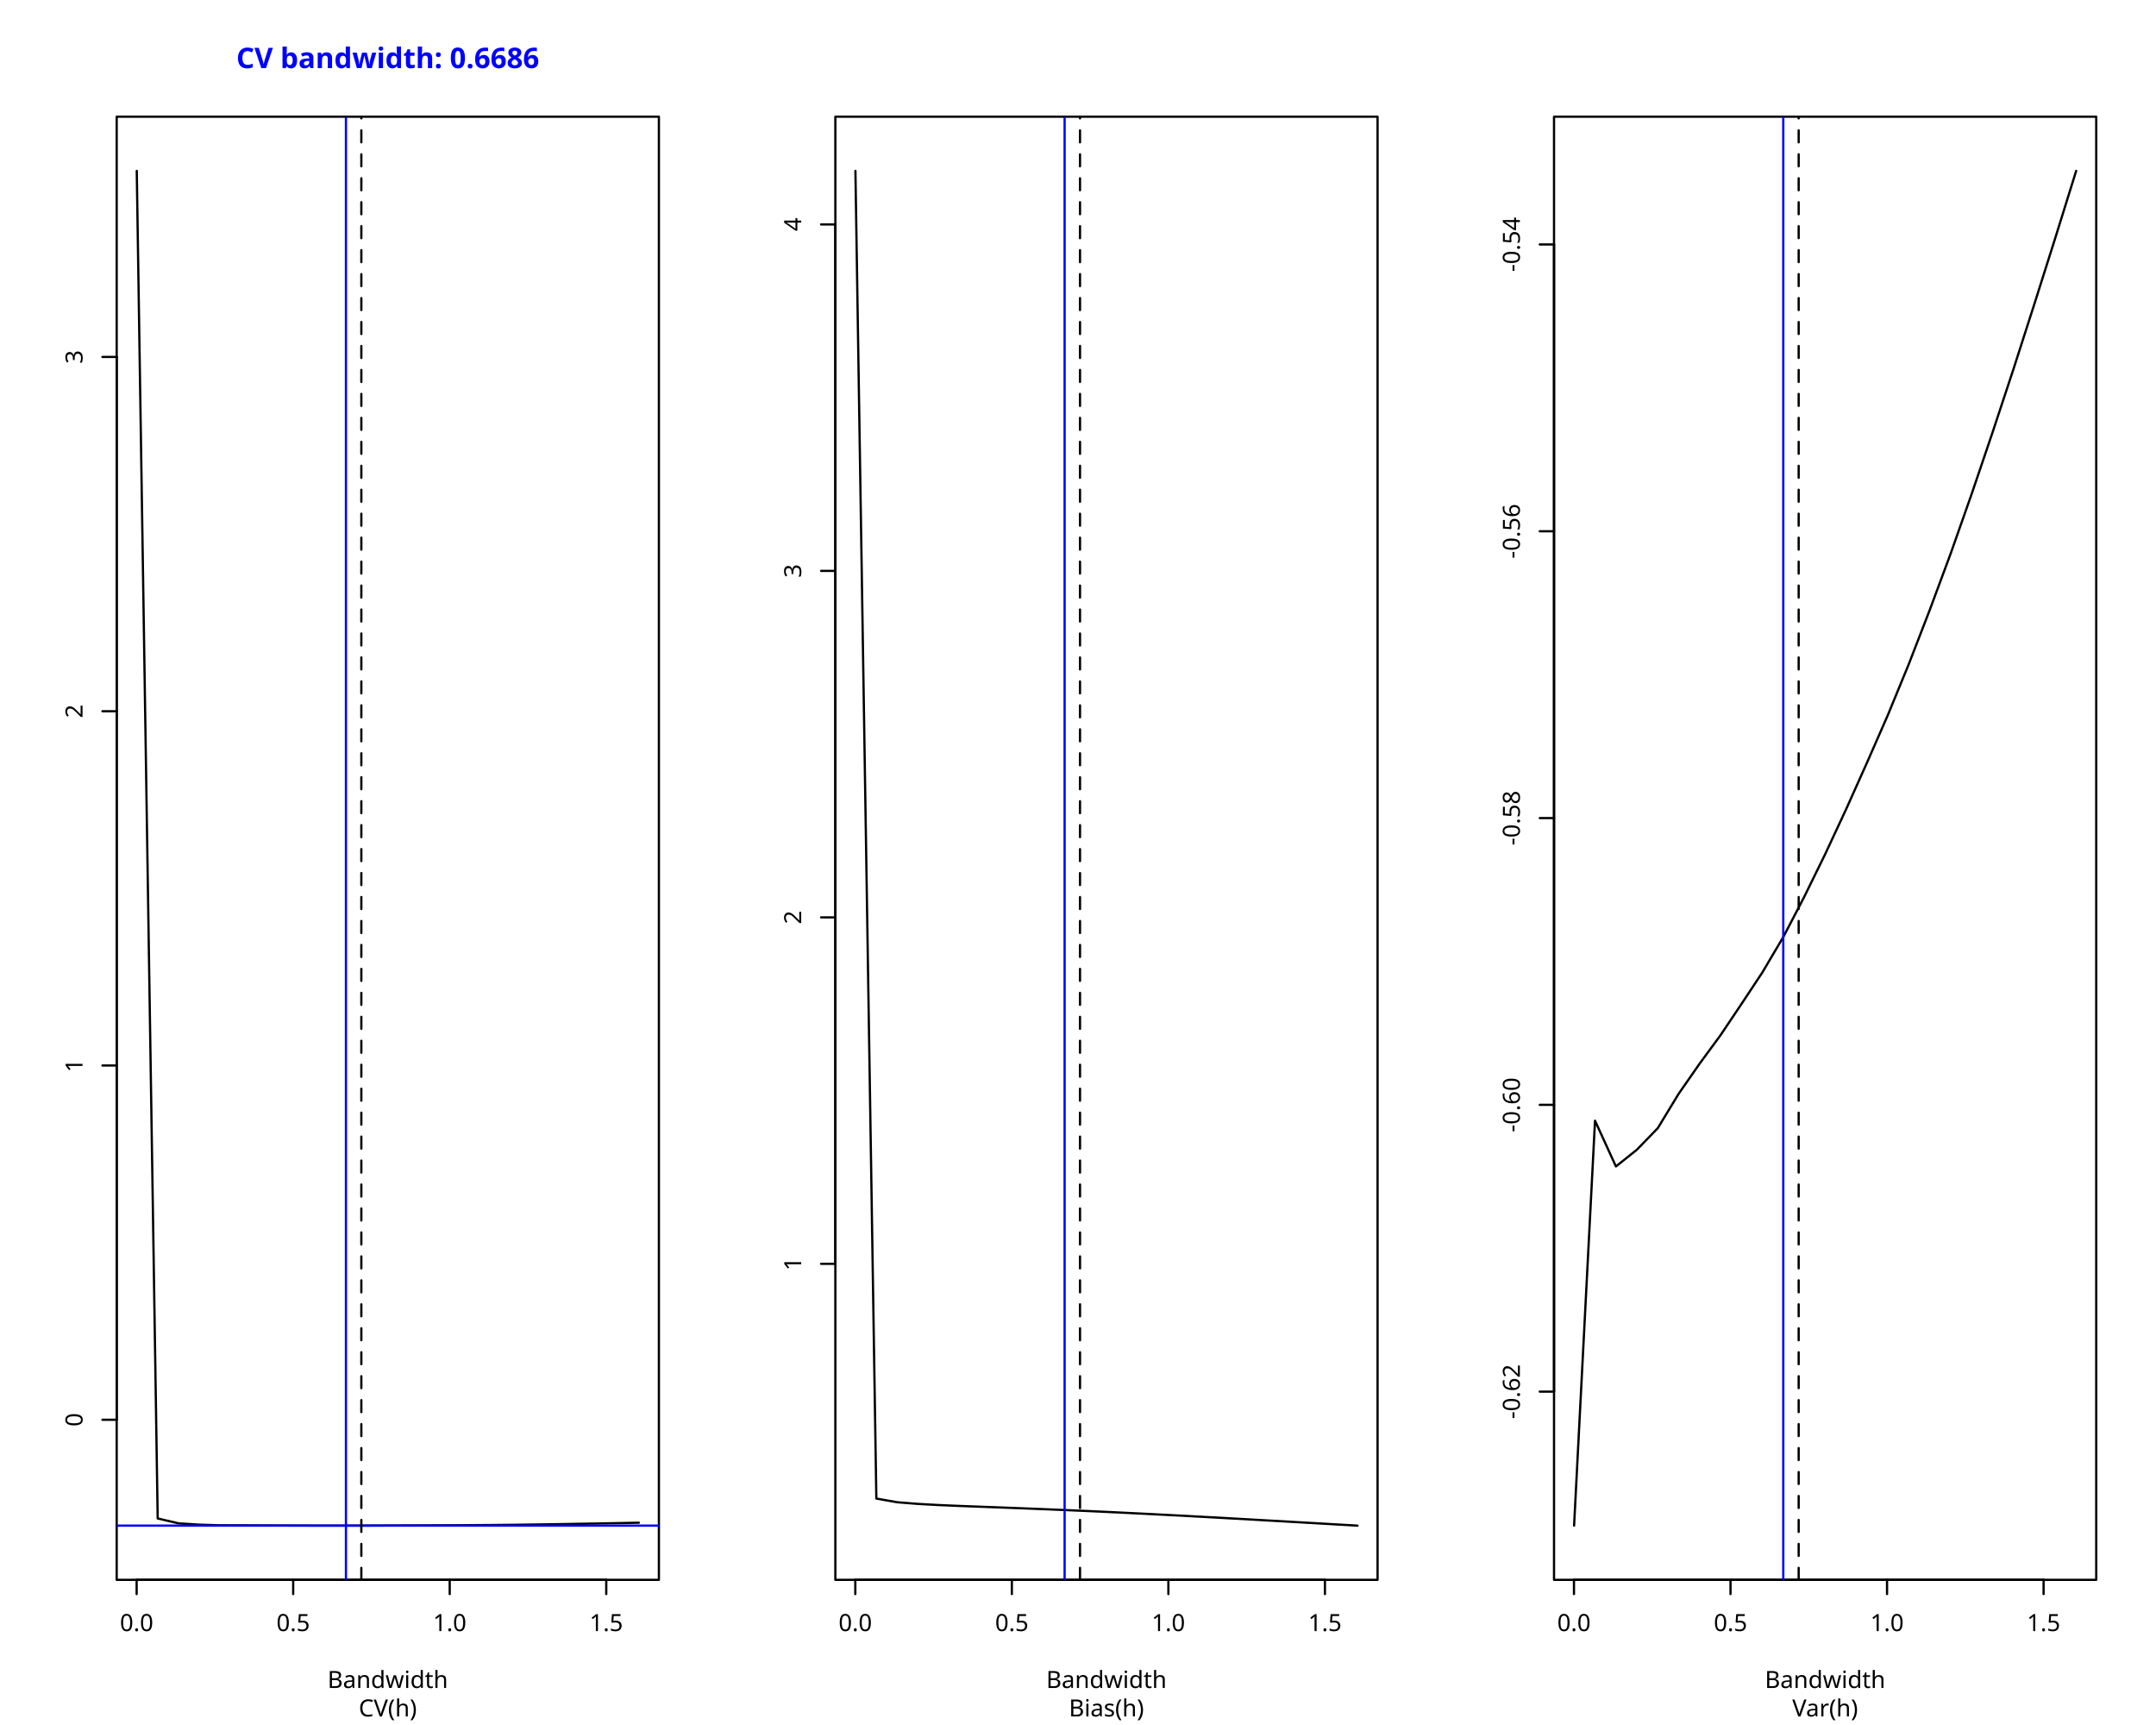
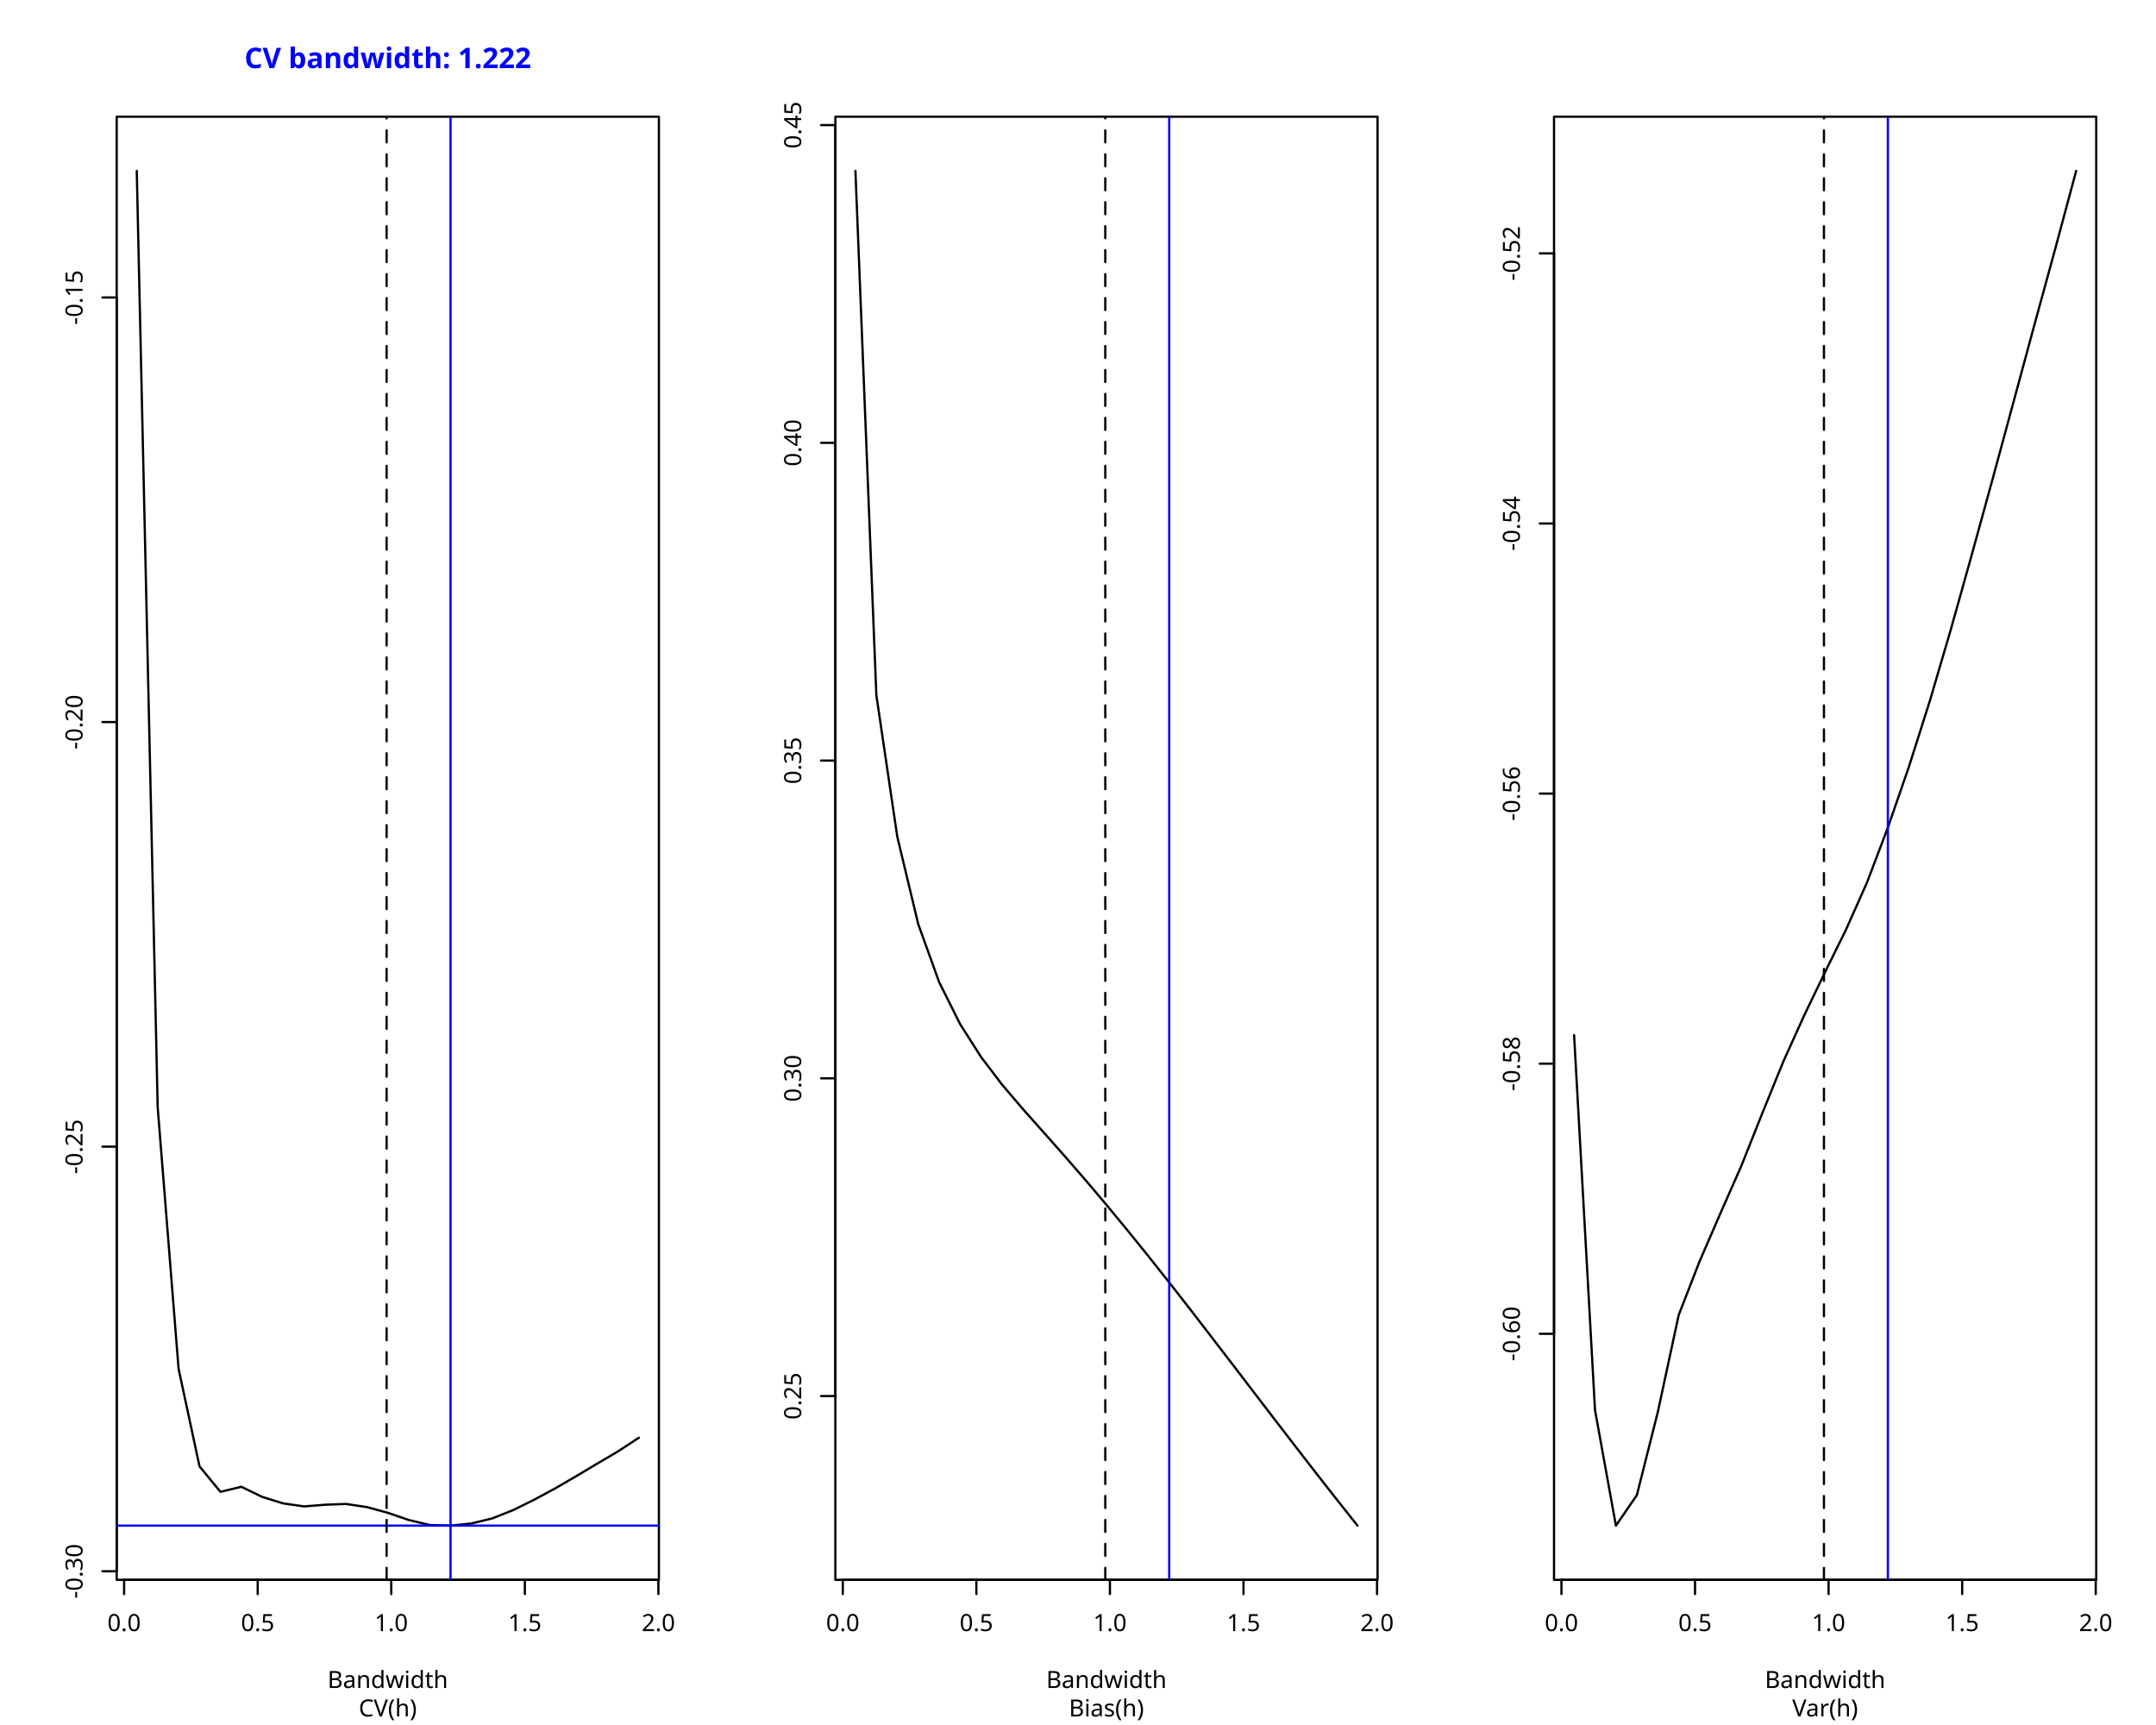
<svg xmlns="http://www.w3.org/2000/svg" class="svglite" data-engine-version="2.0" width="720.00pt" height="576.00pt" viewBox="0 0 720.00 576.00">
  <defs>
    <style type="text/css">
    .svglite line, .svglite polyline, .svglite polygon, .svglite path, .svglite rect, .svglite circle {
      fill: none;
      stroke: #000000;
      stroke-linecap: round;
      stroke-linejoin: round;
      stroke-miterlimit: 10.00;
    }
  </style>
  </defs>
  <rect width="100%" height="100%" style="stroke: none; fill: #FFFFFF;" />
  <defs>
    <clipPath id="cpMC4wMHw3MjAuMDB8MC4wMHw1NzYuMDA=">
      <rect x="0.00" y="0.00" width="720.00" height="576.00" />
    </clipPath>
  </defs>
  <g clip-path="url(#cpMC4wMHw3MjAuMDB8MC4wMHw1NzYuMDA=)">
</g>
  <defs>
    <clipPath id="cpMzguOTd8MjIwLjA0fDM4Ljk3fDUyNy41Mw==">
      <rect x="38.97" y="38.97" width="181.08" height="488.56" />
    </clipPath>
  </defs>
  <g clip-path="url(#cpMzguOTd8MjIwLjA0fDM4Ljk3fDUyNy41Mw==)">
-     <polyline points="45.67,57.06 52.66,507.03 59.64,508.67 66.63,509.11 73.62,509.31 80.60,509.33 87.59,509.36 94.57,509.39 101.56,509.41 108.55,509.43 115.53,509.43 122.52,509.42 129.50,509.39 136.49,509.37 143.48,509.34 150.46,509.31 157.45,509.27 164.43,509.22 171.42,509.15 178.41,509.06 185.39,508.96 192.38,508.84 199.36,508.72 206.35,508.59 213.34,508.45 " style="stroke-width: 0.75;" />
+     <polyline points="45.67,57.06 52.66,369.76 59.64,457.06 66.63,489.65 73.62,498.14 80.60,496.46 87.59,499.84 94.57,502.01 101.56,503.01 108.55,502.45 115.53,502.19 122.52,503.23 129.50,505.14 136.49,507.54 143.48,509.22 150.46,509.43 157.45,508.71 164.43,507.00 171.42,504.22 178.41,500.76 185.39,497.00 192.38,492.94 199.36,488.77 206.35,484.66 213.34,480.08 " style="stroke-width: 0.75;" />
  </g>
  <g clip-path="url(#cpMC4wMHw3MjAuMDB8MC4wMHw1NzYuMDA=)">
-     <line x1="45.63" y1="527.53" x2="202.46" y2="527.53" style="stroke-width: 0.75;" />
-     <line x1="45.63" y1="527.53" x2="45.63" y2="532.28" style="stroke-width: 0.75;" />
-     <line x1="97.91" y1="527.53" x2="97.91" y2="532.28" style="stroke-width: 0.75;" />
-     <line x1="150.18" y1="527.53" x2="150.18" y2="532.28" style="stroke-width: 0.75;" />
-     <line x1="202.46" y1="527.53" x2="202.46" y2="532.28" style="stroke-width: 0.75;" />
-     <text x="45.63" y="544.64" text-anchor="middle" style="font-size: 7.92px; font-family: sans;" textLength="11.01px" lengthAdjust="spacingAndGlyphs">0.0</text>
-     <text x="97.91" y="544.64" text-anchor="middle" style="font-size: 7.92px; font-family: sans;" textLength="11.01px" lengthAdjust="spacingAndGlyphs">0.5</text>
-     <text x="150.18" y="544.64" text-anchor="middle" style="font-size: 7.92px; font-family: sans;" textLength="11.01px" lengthAdjust="spacingAndGlyphs">1.0</text>
-     <text x="202.46" y="544.64" text-anchor="middle" style="font-size: 7.92px; font-family: sans;" textLength="11.01px" lengthAdjust="spacingAndGlyphs">1.5</text>
-     <line x1="38.97" y1="474.08" x2="38.97" y2="119.19" style="stroke-width: 0.75;" />
-     <line x1="38.97" y1="474.08" x2="34.21" y2="474.08" style="stroke-width: 0.75;" />
-     <line x1="38.97" y1="355.79" x2="34.21" y2="355.79" style="stroke-width: 0.75;" />
-     <line x1="38.97" y1="237.49" x2="34.21" y2="237.49" style="stroke-width: 0.75;" />
-     <line x1="38.97" y1="119.19" x2="34.21" y2="119.19" style="stroke-width: 0.75;" />
-     <text transform="translate(27.56,474.08) rotate(-90)" text-anchor="middle" style="font-size: 7.92px; font-family: sans;" textLength="4.41px" lengthAdjust="spacingAndGlyphs">0</text>
-     <text transform="translate(27.56,355.79) rotate(-90)" text-anchor="middle" style="font-size: 7.92px; font-family: sans;" textLength="4.41px" lengthAdjust="spacingAndGlyphs">1</text>
-     <text transform="translate(27.56,237.49) rotate(-90)" text-anchor="middle" style="font-size: 7.92px; font-family: sans;" textLength="4.41px" lengthAdjust="spacingAndGlyphs">2</text>
-     <text transform="translate(27.56,119.19) rotate(-90)" text-anchor="middle" style="font-size: 7.92px; font-family: sans;" textLength="4.41px" lengthAdjust="spacingAndGlyphs">3</text>
+     <line x1="41.45" y1="527.53" x2="219.87" y2="527.53" style="stroke-width: 0.75;" />
+     <line x1="41.45" y1="527.53" x2="41.45" y2="532.28" style="stroke-width: 0.75;" />
+     <line x1="86.06" y1="527.53" x2="86.06" y2="532.28" style="stroke-width: 0.75;" />
+     <line x1="130.66" y1="527.53" x2="130.66" y2="532.28" style="stroke-width: 0.75;" />
+     <line x1="175.27" y1="527.53" x2="175.27" y2="532.28" style="stroke-width: 0.75;" />
+     <line x1="219.87" y1="527.53" x2="219.87" y2="532.28" style="stroke-width: 0.75;" />
+     <text x="41.45" y="544.64" text-anchor="middle" style="font-size: 7.92px; font-family: sans;" textLength="11.01px" lengthAdjust="spacingAndGlyphs">0.0</text>
+     <text x="86.06" y="544.64" text-anchor="middle" style="font-size: 7.92px; font-family: sans;" textLength="11.01px" lengthAdjust="spacingAndGlyphs">0.5</text>
+     <text x="130.66" y="544.64" text-anchor="middle" style="font-size: 7.92px; font-family: sans;" textLength="11.01px" lengthAdjust="spacingAndGlyphs">1.0</text>
+     <text x="175.27" y="544.64" text-anchor="middle" style="font-size: 7.92px; font-family: sans;" textLength="11.01px" lengthAdjust="spacingAndGlyphs">1.5</text>
+     <text x="219.87" y="544.64" text-anchor="middle" style="font-size: 7.92px; font-family: sans;" textLength="11.01px" lengthAdjust="spacingAndGlyphs">2.0</text>
+     <line x1="38.97" y1="524.66" x2="38.97" y2="99.33" style="stroke-width: 0.75;" />
+     <line x1="38.97" y1="524.66" x2="34.21" y2="524.66" style="stroke-width: 0.75;" />
+     <line x1="38.97" y1="382.88" x2="34.21" y2="382.88" style="stroke-width: 0.75;" />
+     <line x1="38.97" y1="241.11" x2="34.21" y2="241.11" style="stroke-width: 0.75;" />
+     <line x1="38.97" y1="99.33" x2="34.21" y2="99.33" style="stroke-width: 0.75;" />
+     <text transform="translate(27.56,524.66) rotate(-90)" text-anchor="middle" style="font-size: 7.92px; font-family: sans;" textLength="18.05px" lengthAdjust="spacingAndGlyphs">-0.30</text>
+     <text transform="translate(27.56,382.88) rotate(-90)" text-anchor="middle" style="font-size: 7.92px; font-family: sans;" textLength="18.05px" lengthAdjust="spacingAndGlyphs">-0.25</text>
+     <text transform="translate(27.56,241.11) rotate(-90)" text-anchor="middle" style="font-size: 7.92px; font-family: sans;" textLength="18.05px" lengthAdjust="spacingAndGlyphs">-0.20</text>
+     <text transform="translate(27.56,99.33) rotate(-90)" text-anchor="middle" style="font-size: 7.92px; font-family: sans;" textLength="18.05px" lengthAdjust="spacingAndGlyphs">-0.15</text>
    <polygon points="38.97,527.53 220.04,527.53 220.04,38.97 38.97,38.97 " style="stroke-width: 0.75; fill: none;" />
  </g>
  <defs>
    <clipPath id="cpMC4wMHwyNDAuMDB8MC4wMHw1NzYuMDA=">
      <rect x="0.00" y="0.00" width="240.00" height="576.00" />
    </clipPath>
  </defs>
  <g clip-path="url(#cpMC4wMHwyNDAuMDB8MC4wMHw1NzYuMDA=)">
    <text x="129.50" y="573.15" text-anchor="middle" style="font-size: 7.92px; font-family: sans;" textLength="20.69px" lengthAdjust="spacingAndGlyphs">CV(h)</text>
    <text x="129.50" y="563.64" text-anchor="middle" style="font-size: 7.92px; font-family: sans;" textLength="36.99px" lengthAdjust="spacingAndGlyphs">Bandwidth</text>
-     <text x="129.50" y="22.75" text-anchor="middle" style="font-size: 9.50px; font-weight: bold; fill: #0000FF; font-family: sans;" textLength="93.53px" lengthAdjust="spacingAndGlyphs">CV bandwidth: 0.6686</text>
+     <text x="129.50" y="22.75" text-anchor="middle" style="font-size: 9.50px; font-weight: bold; fill: #0000FF; font-family: sans;" textLength="88.24px" lengthAdjust="spacingAndGlyphs">CV bandwidth: 1.222</text>
  </g>
  <g clip-path="url(#cpMzguOTd8MjIwLjA0fDM4Ljk3fDUyNy41Mw==)">
    <line x1="38.97" y1="509.43" x2="220.04" y2="509.43" style="stroke-width: 0.75; stroke: #0000FF;" />
-     <line x1="115.53" y1="527.53" x2="115.53" y2="38.97" style="stroke-width: 0.75; stroke: #0000FF;" />
-     <line x1="120.67" y1="527.53" x2="120.67" y2="38.97" style="stroke-width: 0.75; stroke-dasharray: 4.00,4.00;" />
+     <line x1="150.46" y1="527.53" x2="150.46" y2="38.97" style="stroke-width: 0.75; stroke: #0000FF;" />
+     <line x1="129.11" y1="527.53" x2="129.11" y2="38.97" style="stroke-width: 0.75; stroke-dasharray: 4.00,4.00;" />
  </g>
  <defs>
    <clipPath id="cpMjc4Ljk3fDQ2MC4wNHwzOC45N3w1MjcuNTM=">
      <rect x="278.97" y="38.97" width="181.08" height="488.56" />
    </clipPath>
  </defs>
  <g clip-path="url(#cpMjc4Ljk3fDQ2MC4wNHwzOC45N3w1MjcuNTM=)">
-     <polyline points="285.67,57.06 292.66,500.39 299.64,501.62 306.63,502.18 313.62,502.56 320.60,502.86 327.59,503.12 334.57,503.38 341.56,503.65 348.55,503.93 355.53,504.22 362.52,504.52 369.50,504.84 376.49,505.18 383.48,505.53 390.46,505.89 397.45,506.26 404.43,506.64 411.42,507.03 418.41,507.42 425.39,507.82 432.38,508.22 439.36,508.62 446.35,509.03 453.34,509.43 " style="stroke-width: 0.75;" />
+     <polyline points="285.67,57.06 292.66,232.14 299.64,279.34 306.63,308.52 313.62,327.92 320.60,341.91 327.59,352.90 334.57,362.08 341.56,370.29 348.55,378.14 355.53,386.02 362.52,394.06 369.50,402.31 376.49,410.78 383.48,419.42 390.46,428.23 397.45,437.18 404.43,446.24 411.42,455.34 418.41,464.48 425.39,473.60 432.38,482.68 439.36,491.70 446.35,500.62 453.34,509.43 " style="stroke-width: 0.75;" />
  </g>
  <g clip-path="url(#cpMC4wMHw3MjAuMDB8MC4wMHw1NzYuMDA=)">
-     <line x1="285.63" y1="527.53" x2="442.46" y2="527.53" style="stroke-width: 0.75;" />
-     <line x1="285.63" y1="527.53" x2="285.63" y2="532.28" style="stroke-width: 0.75;" />
-     <line x1="337.91" y1="527.53" x2="337.91" y2="532.28" style="stroke-width: 0.75;" />
-     <line x1="390.18" y1="527.53" x2="390.18" y2="532.28" style="stroke-width: 0.75;" />
-     <line x1="442.46" y1="527.53" x2="442.46" y2="532.28" style="stroke-width: 0.75;" />
-     <text x="285.63" y="544.64" text-anchor="middle" style="font-size: 7.92px; font-family: sans;" textLength="11.01px" lengthAdjust="spacingAndGlyphs">0.0</text>
-     <text x="337.91" y="544.64" text-anchor="middle" style="font-size: 7.92px; font-family: sans;" textLength="11.01px" lengthAdjust="spacingAndGlyphs">0.5</text>
-     <text x="390.18" y="544.64" text-anchor="middle" style="font-size: 7.92px; font-family: sans;" textLength="11.01px" lengthAdjust="spacingAndGlyphs">1.0</text>
-     <text x="442.46" y="544.64" text-anchor="middle" style="font-size: 7.92px; font-family: sans;" textLength="11.01px" lengthAdjust="spacingAndGlyphs">1.5</text>
-     <line x1="278.97" y1="422.01" x2="278.97" y2="74.94" style="stroke-width: 0.75;" />
-     <line x1="278.97" y1="422.01" x2="274.21" y2="422.01" style="stroke-width: 0.75;" />
-     <line x1="278.97" y1="306.32" x2="274.21" y2="306.32" style="stroke-width: 0.75;" />
-     <line x1="278.97" y1="190.63" x2="274.21" y2="190.63" style="stroke-width: 0.75;" />
-     <line x1="278.97" y1="74.94" x2="274.21" y2="74.94" style="stroke-width: 0.75;" />
-     <text transform="translate(267.56,422.01) rotate(-90)" text-anchor="middle" style="font-size: 7.92px; font-family: sans;" textLength="4.41px" lengthAdjust="spacingAndGlyphs">1</text>
-     <text transform="translate(267.56,306.32) rotate(-90)" text-anchor="middle" style="font-size: 7.92px; font-family: sans;" textLength="4.41px" lengthAdjust="spacingAndGlyphs">2</text>
-     <text transform="translate(267.56,190.63) rotate(-90)" text-anchor="middle" style="font-size: 7.92px; font-family: sans;" textLength="4.41px" lengthAdjust="spacingAndGlyphs">3</text>
-     <text transform="translate(267.56,74.94) rotate(-90)" text-anchor="middle" style="font-size: 7.92px; font-family: sans;" textLength="4.41px" lengthAdjust="spacingAndGlyphs">4</text>
+     <line x1="281.45" y1="527.53" x2="459.87" y2="527.53" style="stroke-width: 0.75;" />
+     <line x1="281.45" y1="527.53" x2="281.45" y2="532.28" style="stroke-width: 0.75;" />
+     <line x1="326.06" y1="527.53" x2="326.06" y2="532.28" style="stroke-width: 0.75;" />
+     <line x1="370.66" y1="527.53" x2="370.66" y2="532.28" style="stroke-width: 0.75;" />
+     <line x1="415.27" y1="527.53" x2="415.27" y2="532.28" style="stroke-width: 0.75;" />
+     <line x1="459.87" y1="527.53" x2="459.87" y2="532.28" style="stroke-width: 0.75;" />
+     <text x="281.45" y="544.64" text-anchor="middle" style="font-size: 7.92px; font-family: sans;" textLength="11.01px" lengthAdjust="spacingAndGlyphs">0.0</text>
+     <text x="326.06" y="544.64" text-anchor="middle" style="font-size: 7.92px; font-family: sans;" textLength="11.01px" lengthAdjust="spacingAndGlyphs">0.5</text>
+     <text x="370.66" y="544.64" text-anchor="middle" style="font-size: 7.92px; font-family: sans;" textLength="11.01px" lengthAdjust="spacingAndGlyphs">1.0</text>
+     <text x="415.27" y="544.64" text-anchor="middle" style="font-size: 7.92px; font-family: sans;" textLength="11.01px" lengthAdjust="spacingAndGlyphs">1.5</text>
+     <text x="459.87" y="544.64" text-anchor="middle" style="font-size: 7.92px; font-family: sans;" textLength="11.01px" lengthAdjust="spacingAndGlyphs">2.0</text>
+     <line x1="278.97" y1="466.17" x2="278.97" y2="41.77" style="stroke-width: 0.75;" />
+     <line x1="278.97" y1="466.17" x2="274.21" y2="466.17" style="stroke-width: 0.75;" />
+     <line x1="278.97" y1="360.07" x2="274.21" y2="360.07" style="stroke-width: 0.75;" />
+     <line x1="278.97" y1="253.97" x2="274.21" y2="253.97" style="stroke-width: 0.75;" />
+     <line x1="278.97" y1="147.87" x2="274.21" y2="147.87" style="stroke-width: 0.75;" />
+     <line x1="278.97" y1="41.77" x2="274.21" y2="41.77" style="stroke-width: 0.75;" />
+     <text transform="translate(267.56,466.17) rotate(-90)" text-anchor="middle" style="font-size: 7.92px; font-family: sans;" textLength="15.42px" lengthAdjust="spacingAndGlyphs">0.25</text>
+     <text transform="translate(267.56,360.07) rotate(-90)" text-anchor="middle" style="font-size: 7.92px; font-family: sans;" textLength="15.42px" lengthAdjust="spacingAndGlyphs">0.30</text>
+     <text transform="translate(267.56,253.97) rotate(-90)" text-anchor="middle" style="font-size: 7.92px; font-family: sans;" textLength="15.42px" lengthAdjust="spacingAndGlyphs">0.35</text>
+     <text transform="translate(267.56,147.87) rotate(-90)" text-anchor="middle" style="font-size: 7.92px; font-family: sans;" textLength="15.42px" lengthAdjust="spacingAndGlyphs">0.40</text>
+     <text transform="translate(267.56,41.77) rotate(-90)" text-anchor="middle" style="font-size: 7.92px; font-family: sans;" textLength="15.42px" lengthAdjust="spacingAndGlyphs">0.45</text>
    <polygon points="278.97,527.53 460.04,527.53 460.04,38.97 278.97,38.97 " style="stroke-width: 0.75; fill: none;" />
  </g>
  <defs>
    <clipPath id="cpMjQwLjAwfDQ4MC4wMHwwLjAwfDU3Ni4wMA==">
      <rect x="240.00" y="0.00" width="240.00" height="576.00" />
    </clipPath>
  </defs>
  <g clip-path="url(#cpMjQwLjAwfDQ4MC4wMHwwLjAwfDU3Ni4wMA==)">
    <text x="369.50" y="573.15" text-anchor="middle" style="font-size: 7.92px; font-family: sans;" textLength="25.09px" lengthAdjust="spacingAndGlyphs">Bias(h)</text>
    <text x="369.50" y="563.64" text-anchor="middle" style="font-size: 7.92px; font-family: sans;" textLength="36.99px" lengthAdjust="spacingAndGlyphs">Bandwidth</text>
  </g>
  <g clip-path="url(#cpMjc4Ljk3fDQ2MC4wNHwzOC45N3w1MjcuNTM=)">
-     <line x1="355.53" y1="527.53" x2="355.53" y2="38.97" style="stroke-width: 0.75; stroke: #0000FF;" />
-     <line x1="360.67" y1="527.53" x2="360.67" y2="38.97" style="stroke-width: 0.75; stroke-dasharray: 4.00,4.00;" />
+     <line x1="390.46" y1="527.53" x2="390.46" y2="38.97" style="stroke-width: 0.75; stroke: #0000FF;" />
+     <line x1="369.11" y1="527.53" x2="369.11" y2="38.97" style="stroke-width: 0.75; stroke-dasharray: 4.00,4.00;" />
  </g>
  <defs>
    <clipPath id="cpNTE4Ljk3fDcwMC4wNHwzOC45N3w1MjcuNTM=">
      <rect x="518.97" y="38.97" width="181.08" height="488.56" />
    </clipPath>
  </defs>
  <g clip-path="url(#cpNTE4Ljk3fDcwMC4wNHwzOC45N3w1MjcuNTM=)">
-     <polyline points="525.67,509.43 532.66,374.22 539.64,389.49 546.63,383.91 553.62,376.70 560.60,365.21 567.59,355.17 574.57,345.67 581.56,335.25 588.55,324.70 595.53,312.89 602.52,299.48 609.50,285.25 616.49,270.27 623.48,254.68 630.46,238.75 637.45,221.74 644.43,203.71 651.42,184.87 658.41,165.03 665.39,144.46 672.38,123.31 679.36,101.58 686.35,79.51 693.34,57.06 " style="stroke-width: 0.75;" />
+     <polyline points="525.67,345.65 532.66,470.89 539.64,509.43 546.63,499.25 553.62,471.53 560.60,439.12 567.59,421.15 574.57,405.07 581.56,389.22 588.55,371.65 595.53,354.50 602.52,339.05 609.50,324.56 616.49,310.39 623.48,294.70 630.46,276.32 637.45,256.14 644.43,234.18 651.42,210.41 658.41,185.48 665.39,160.11 672.38,134.36 679.36,108.58 686.35,83.07 693.34,57.06 " style="stroke-width: 0.75;" />
  </g>
  <g clip-path="url(#cpMC4wMHw3MjAuMDB8MC4wMHw1NzYuMDA=)">
-     <line x1="525.63" y1="527.53" x2="682.46" y2="527.53" style="stroke-width: 0.75;" />
-     <line x1="525.63" y1="527.53" x2="525.63" y2="532.28" style="stroke-width: 0.75;" />
-     <line x1="577.91" y1="527.53" x2="577.91" y2="532.28" style="stroke-width: 0.75;" />
-     <line x1="630.18" y1="527.53" x2="630.18" y2="532.28" style="stroke-width: 0.75;" />
-     <line x1="682.46" y1="527.53" x2="682.46" y2="532.28" style="stroke-width: 0.75;" />
-     <text x="525.63" y="544.64" text-anchor="middle" style="font-size: 7.92px; font-family: sans;" textLength="11.01px" lengthAdjust="spacingAndGlyphs">0.0</text>
-     <text x="577.91" y="544.64" text-anchor="middle" style="font-size: 7.92px; font-family: sans;" textLength="11.01px" lengthAdjust="spacingAndGlyphs">0.5</text>
-     <text x="630.18" y="544.64" text-anchor="middle" style="font-size: 7.92px; font-family: sans;" textLength="11.01px" lengthAdjust="spacingAndGlyphs">1.0</text>
-     <text x="682.46" y="544.64" text-anchor="middle" style="font-size: 7.92px; font-family: sans;" textLength="11.01px" lengthAdjust="spacingAndGlyphs">1.5</text>
-     <line x1="518.97" y1="464.68" x2="518.97" y2="81.63" style="stroke-width: 0.75;" />
-     <line x1="518.97" y1="464.68" x2="514.21" y2="464.68" style="stroke-width: 0.75;" />
-     <line x1="518.97" y1="368.92" x2="514.21" y2="368.92" style="stroke-width: 0.75;" />
-     <line x1="518.97" y1="273.16" x2="514.21" y2="273.16" style="stroke-width: 0.75;" />
-     <line x1="518.97" y1="177.39" x2="514.21" y2="177.39" style="stroke-width: 0.75;" />
-     <line x1="518.97" y1="81.63" x2="514.21" y2="81.63" style="stroke-width: 0.75;" />
-     <text transform="translate(507.56,464.68) rotate(-90)" text-anchor="middle" style="font-size: 7.92px; font-family: sans;" textLength="18.05px" lengthAdjust="spacingAndGlyphs">-0.62</text>
-     <text transform="translate(507.56,368.92) rotate(-90)" text-anchor="middle" style="font-size: 7.92px; font-family: sans;" textLength="18.05px" lengthAdjust="spacingAndGlyphs">-0.60</text>
-     <text transform="translate(507.56,273.16) rotate(-90)" text-anchor="middle" style="font-size: 7.92px; font-family: sans;" textLength="18.05px" lengthAdjust="spacingAndGlyphs">-0.58</text>
-     <text transform="translate(507.56,177.39) rotate(-90)" text-anchor="middle" style="font-size: 7.92px; font-family: sans;" textLength="18.05px" lengthAdjust="spacingAndGlyphs">-0.56</text>
-     <text transform="translate(507.56,81.63) rotate(-90)" text-anchor="middle" style="font-size: 7.92px; font-family: sans;" textLength="18.05px" lengthAdjust="spacingAndGlyphs">-0.54</text>
+     <line x1="521.45" y1="527.53" x2="699.87" y2="527.53" style="stroke-width: 0.75;" />
+     <line x1="521.45" y1="527.53" x2="521.45" y2="532.28" style="stroke-width: 0.75;" />
+     <line x1="566.06" y1="527.53" x2="566.06" y2="532.28" style="stroke-width: 0.75;" />
+     <line x1="610.66" y1="527.53" x2="610.66" y2="532.28" style="stroke-width: 0.75;" />
+     <line x1="655.27" y1="527.53" x2="655.27" y2="532.28" style="stroke-width: 0.75;" />
+     <line x1="699.87" y1="527.53" x2="699.87" y2="532.28" style="stroke-width: 0.75;" />
+     <text x="521.45" y="544.64" text-anchor="middle" style="font-size: 7.92px; font-family: sans;" textLength="11.01px" lengthAdjust="spacingAndGlyphs">0.0</text>
+     <text x="566.06" y="544.64" text-anchor="middle" style="font-size: 7.92px; font-family: sans;" textLength="11.01px" lengthAdjust="spacingAndGlyphs">0.5</text>
+     <text x="610.66" y="544.64" text-anchor="middle" style="font-size: 7.92px; font-family: sans;" textLength="11.01px" lengthAdjust="spacingAndGlyphs">1.0</text>
+     <text x="655.27" y="544.64" text-anchor="middle" style="font-size: 7.92px; font-family: sans;" textLength="11.01px" lengthAdjust="spacingAndGlyphs">1.5</text>
+     <text x="699.87" y="544.64" text-anchor="middle" style="font-size: 7.92px; font-family: sans;" textLength="11.01px" lengthAdjust="spacingAndGlyphs">2.0</text>
+     <line x1="518.97" y1="445.37" x2="518.97" y2="84.60" style="stroke-width: 0.75;" />
+     <line x1="518.97" y1="445.37" x2="514.21" y2="445.37" style="stroke-width: 0.75;" />
+     <line x1="518.97" y1="355.18" x2="514.21" y2="355.18" style="stroke-width: 0.75;" />
+     <line x1="518.97" y1="264.99" x2="514.21" y2="264.99" style="stroke-width: 0.75;" />
+     <line x1="518.97" y1="174.80" x2="514.21" y2="174.80" style="stroke-width: 0.75;" />
+     <line x1="518.97" y1="84.60" x2="514.21" y2="84.60" style="stroke-width: 0.75;" />
+     <text transform="translate(507.56,445.37) rotate(-90)" text-anchor="middle" style="font-size: 7.92px; font-family: sans;" textLength="18.05px" lengthAdjust="spacingAndGlyphs">-0.60</text>
+     <text transform="translate(507.56,355.18) rotate(-90)" text-anchor="middle" style="font-size: 7.92px; font-family: sans;" textLength="18.05px" lengthAdjust="spacingAndGlyphs">-0.58</text>
+     <text transform="translate(507.56,264.99) rotate(-90)" text-anchor="middle" style="font-size: 7.92px; font-family: sans;" textLength="18.05px" lengthAdjust="spacingAndGlyphs">-0.56</text>
+     <text transform="translate(507.56,174.80) rotate(-90)" text-anchor="middle" style="font-size: 7.92px; font-family: sans;" textLength="18.05px" lengthAdjust="spacingAndGlyphs">-0.54</text>
+     <text transform="translate(507.56,84.60) rotate(-90)" text-anchor="middle" style="font-size: 7.92px; font-family: sans;" textLength="18.05px" lengthAdjust="spacingAndGlyphs">-0.52</text>
    <polygon points="518.97,527.53 700.04,527.53 700.04,38.97 518.97,38.97 " style="stroke-width: 0.75; fill: none;" />
  </g>
  <defs>
    <clipPath id="cpNDgwLjAwfDcyMC4wMHwwLjAwfDU3Ni4wMA==">
      <rect x="480.00" y="0.00" width="240.00" height="576.00" />
    </clipPath>
  </defs>
  <g clip-path="url(#cpNDgwLjAwfDcyMC4wMHwwLjAwfDU3Ni4wMA==)">
    <text x="609.50" y="573.15" text-anchor="middle" style="font-size: 7.92px; font-family: sans;" textLength="22.01px" lengthAdjust="spacingAndGlyphs">Var(h)</text>
    <text x="609.50" y="563.64" text-anchor="middle" style="font-size: 7.92px; font-family: sans;" textLength="36.99px" lengthAdjust="spacingAndGlyphs">Bandwidth</text>
  </g>
  <g clip-path="url(#cpNTE4Ljk3fDcwMC4wNHwzOC45N3w1MjcuNTM=)">
-     <line x1="595.53" y1="527.53" x2="595.53" y2="38.97" style="stroke-width: 0.75; stroke: #0000FF;" />
-     <line x1="600.67" y1="527.53" x2="600.67" y2="38.97" style="stroke-width: 0.75; stroke-dasharray: 4.00,4.00;" />
+     <line x1="630.46" y1="527.53" x2="630.46" y2="38.97" style="stroke-width: 0.75; stroke: #0000FF;" />
+     <line x1="609.11" y1="527.53" x2="609.11" y2="38.97" style="stroke-width: 0.75; stroke-dasharray: 4.00,4.00;" />
  </g>
  <defs>
    <clipPath id="cpNTkuMDR8Njg5Ljc2fDU5LjA0fDUwMi41Ng==">
      <rect x="59.04" y="59.04" width="630.72" height="443.52" />
    </clipPath>
  </defs>
  <g clip-path="url(#cpNTkuMDR8Njg5Ljc2fDU5LjA0fDUwMi41Ng==)">
</g>
</svg>
